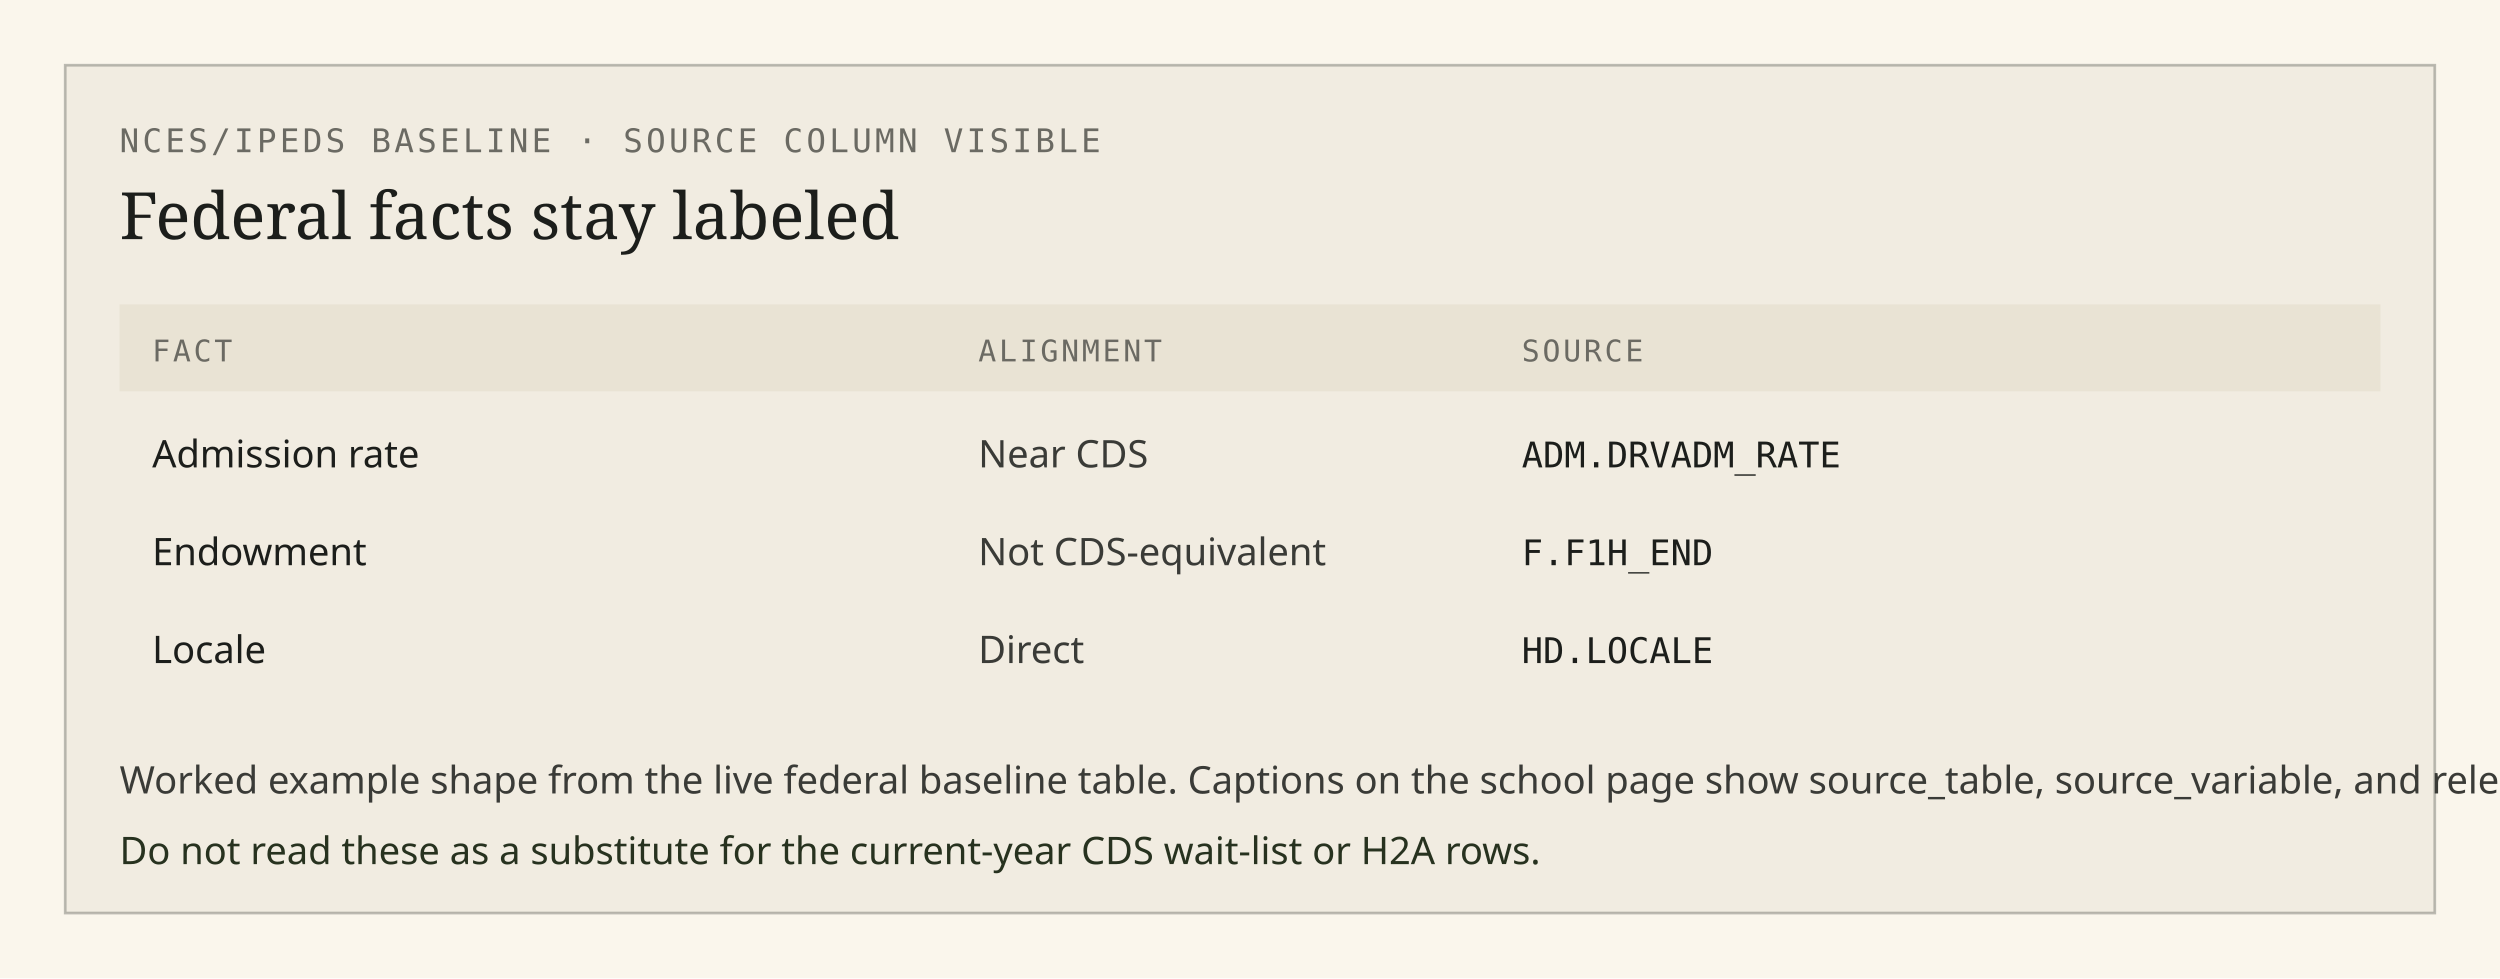
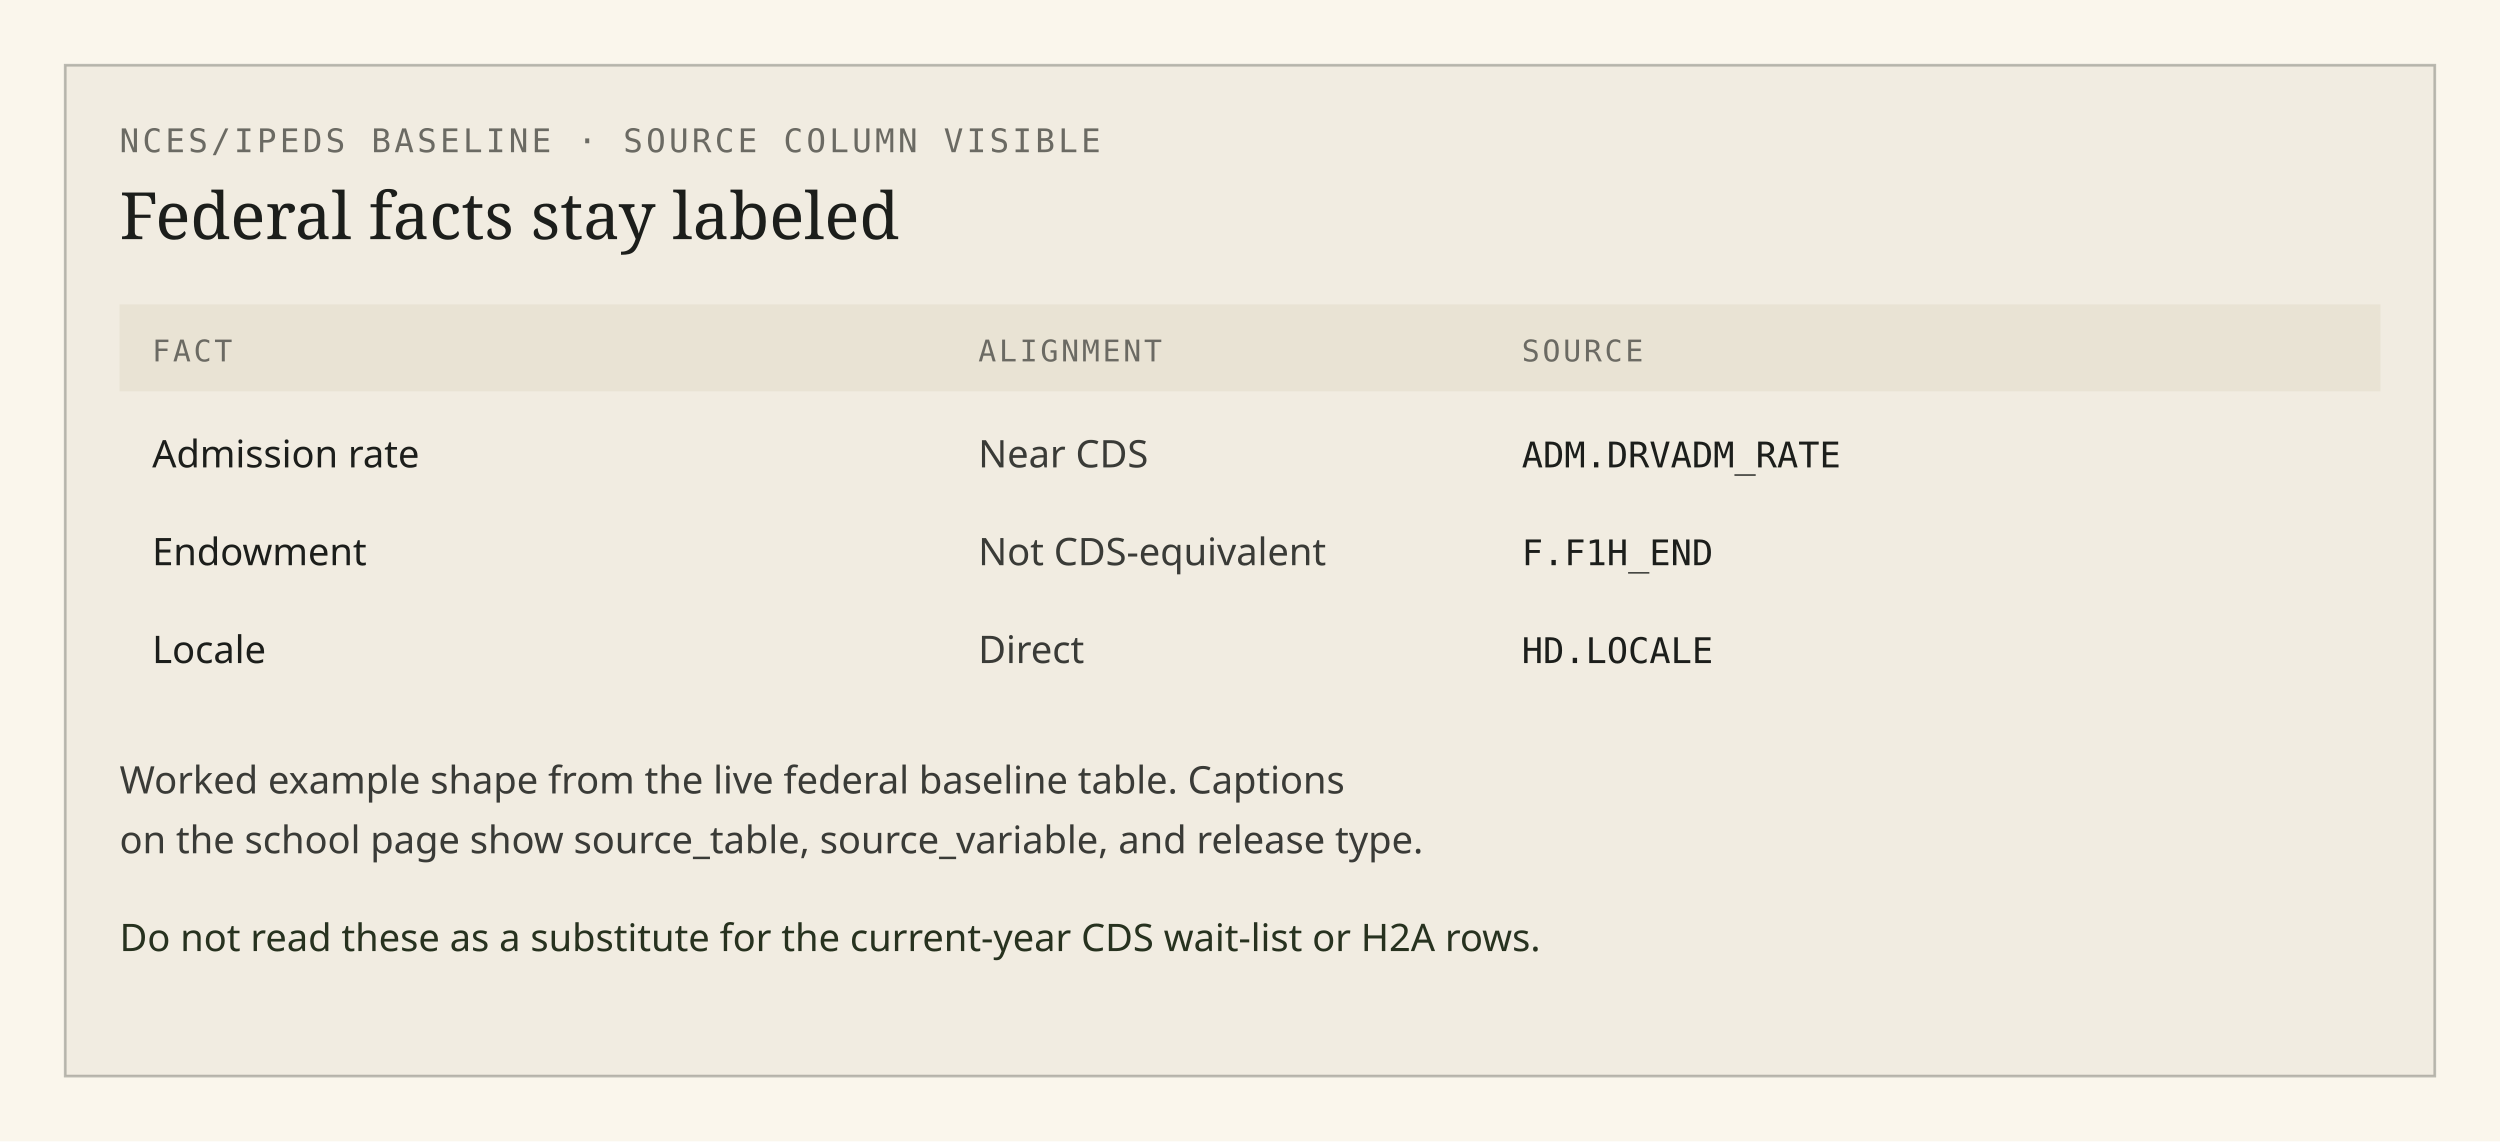
- <svg xmlns="http://www.w3.org/2000/svg" width="920" height="360" viewBox="0 0 920 360" role="img">
-   <rect width="920" height="360" fill="#faf6ec" />
-   <rect x="24" y="24" width="872" height="312" fill="#f1ece1" stroke="rgba(28,30,27,.28)" />
+ <svg xmlns="http://www.w3.org/2000/svg" width="920" height="420" viewBox="0 0 920 420" role="img">
+   <rect width="920" height="420" fill="#faf6ec" />
+   <rect x="24" y="24" width="872" height="372" fill="#f1ece1" stroke="rgba(28,30,27,.28)" />
  <text x="44" y="56" font-family="ui-monospace, Menlo, monospace" font-size="12" letter-spacing="1.2" fill="#6b6a63">NCES/IPEDS BASELINE · SOURCE COLUMN VISIBLE</text>
  <text x="44" y="88" font-family="Georgia, serif" font-size="24" fill="#1c1e1b">Federal facts stay labeled</text>
  <g font-family="ui-sans-serif, system-ui, sans-serif" font-size="14">
    <rect x="44" y="112" width="832" height="32" fill="#e9e3d4" />
    <text x="56" y="133" font-family="ui-monospace, Menlo, monospace" font-size="11" letter-spacing="1" fill="#6b6a63">FACT</text>
    <text x="360" y="133" font-family="ui-monospace, Menlo, monospace" font-size="11" letter-spacing="1" fill="#6b6a63">ALIGNMENT</text>
    <text x="560" y="133" font-family="ui-monospace, Menlo, monospace" font-size="11" letter-spacing="1" fill="#6b6a63">SOURCE</text>
    <text x="56" y="172" fill="#1c1e1b">Admission rate</text>
    <text x="360" y="172" fill="#3a3b37">Near CDS</text>
    <text x="560" y="172" font-family="ui-monospace, Menlo, monospace" font-size="13" fill="#1c1e1b">ADM.DRVADM_RATE</text>
    <text x="56" y="208" fill="#1c1e1b">Endowment</text>
    <text x="360" y="208" fill="#3a3b37">Not CDS-equivalent</text>
    <text x="560" y="208" font-family="ui-monospace, Menlo, monospace" font-size="13" fill="#1c1e1b">F.F1H_END</text>
    <text x="56" y="244" fill="#1c1e1b">Locale</text>
    <text x="360" y="244" fill="#3a3b37">Direct</text>
    <text x="560" y="244" font-family="ui-monospace, Menlo, monospace" font-size="13" fill="#1c1e1b">HD.LOCALE</text>
  </g>
-   <text x="44" y="292" font-family="ui-sans-serif, system-ui, sans-serif" font-size="14" fill="#3a3b37">Worked example shape from the live federal baseline table. Captions on the school page show source_table, source_variable, and release type.</text>
-   <text x="44" y="318" font-family="ui-sans-serif, system-ui, sans-serif" font-size="14" fill="#27321f">Do not read these as a substitute for the current-year CDS wait-list or H2A rows.</text>
+   <text font-family="ui-sans-serif, system-ui, sans-serif" font-size="14" fill="#3a3b37">
+     <tspan x="44" y="292">Worked example shape from the live federal baseline table. Captions</tspan>
+     <tspan x="44" y="314">on the school page show source_table, source_variable, and release type.</tspan>
+   </text>
+   <text x="44" y="350" font-family="ui-sans-serif, system-ui, sans-serif" font-size="14" fill="#27321f">Do not read these as a substitute for the current-year CDS wait-list or H2A rows.</text>
</svg>
